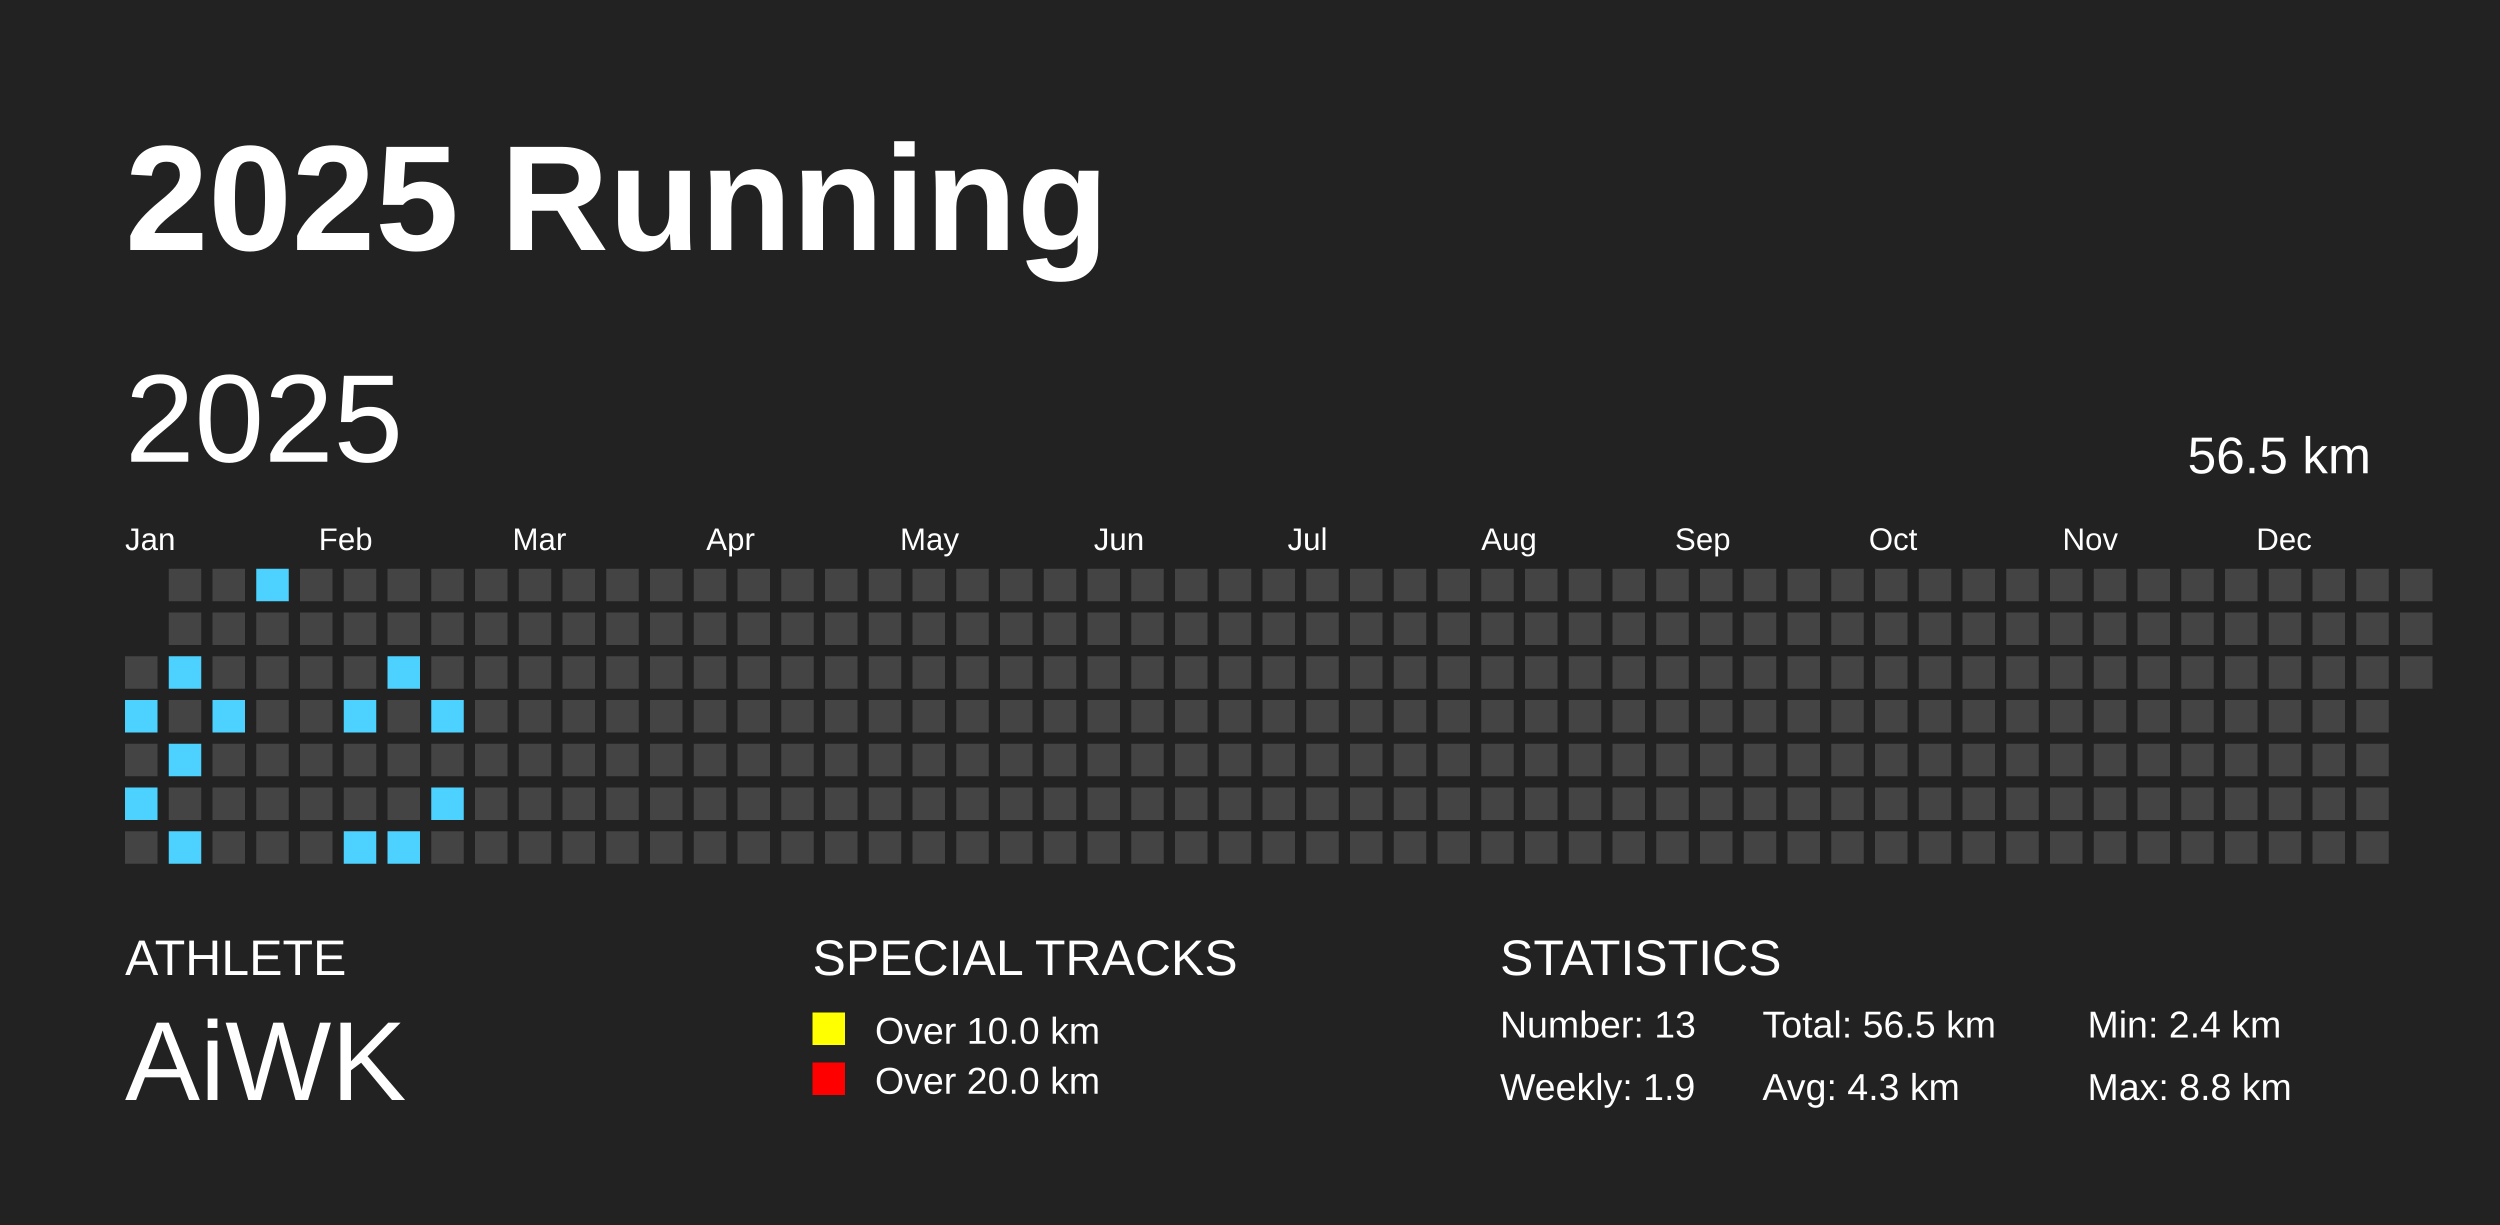
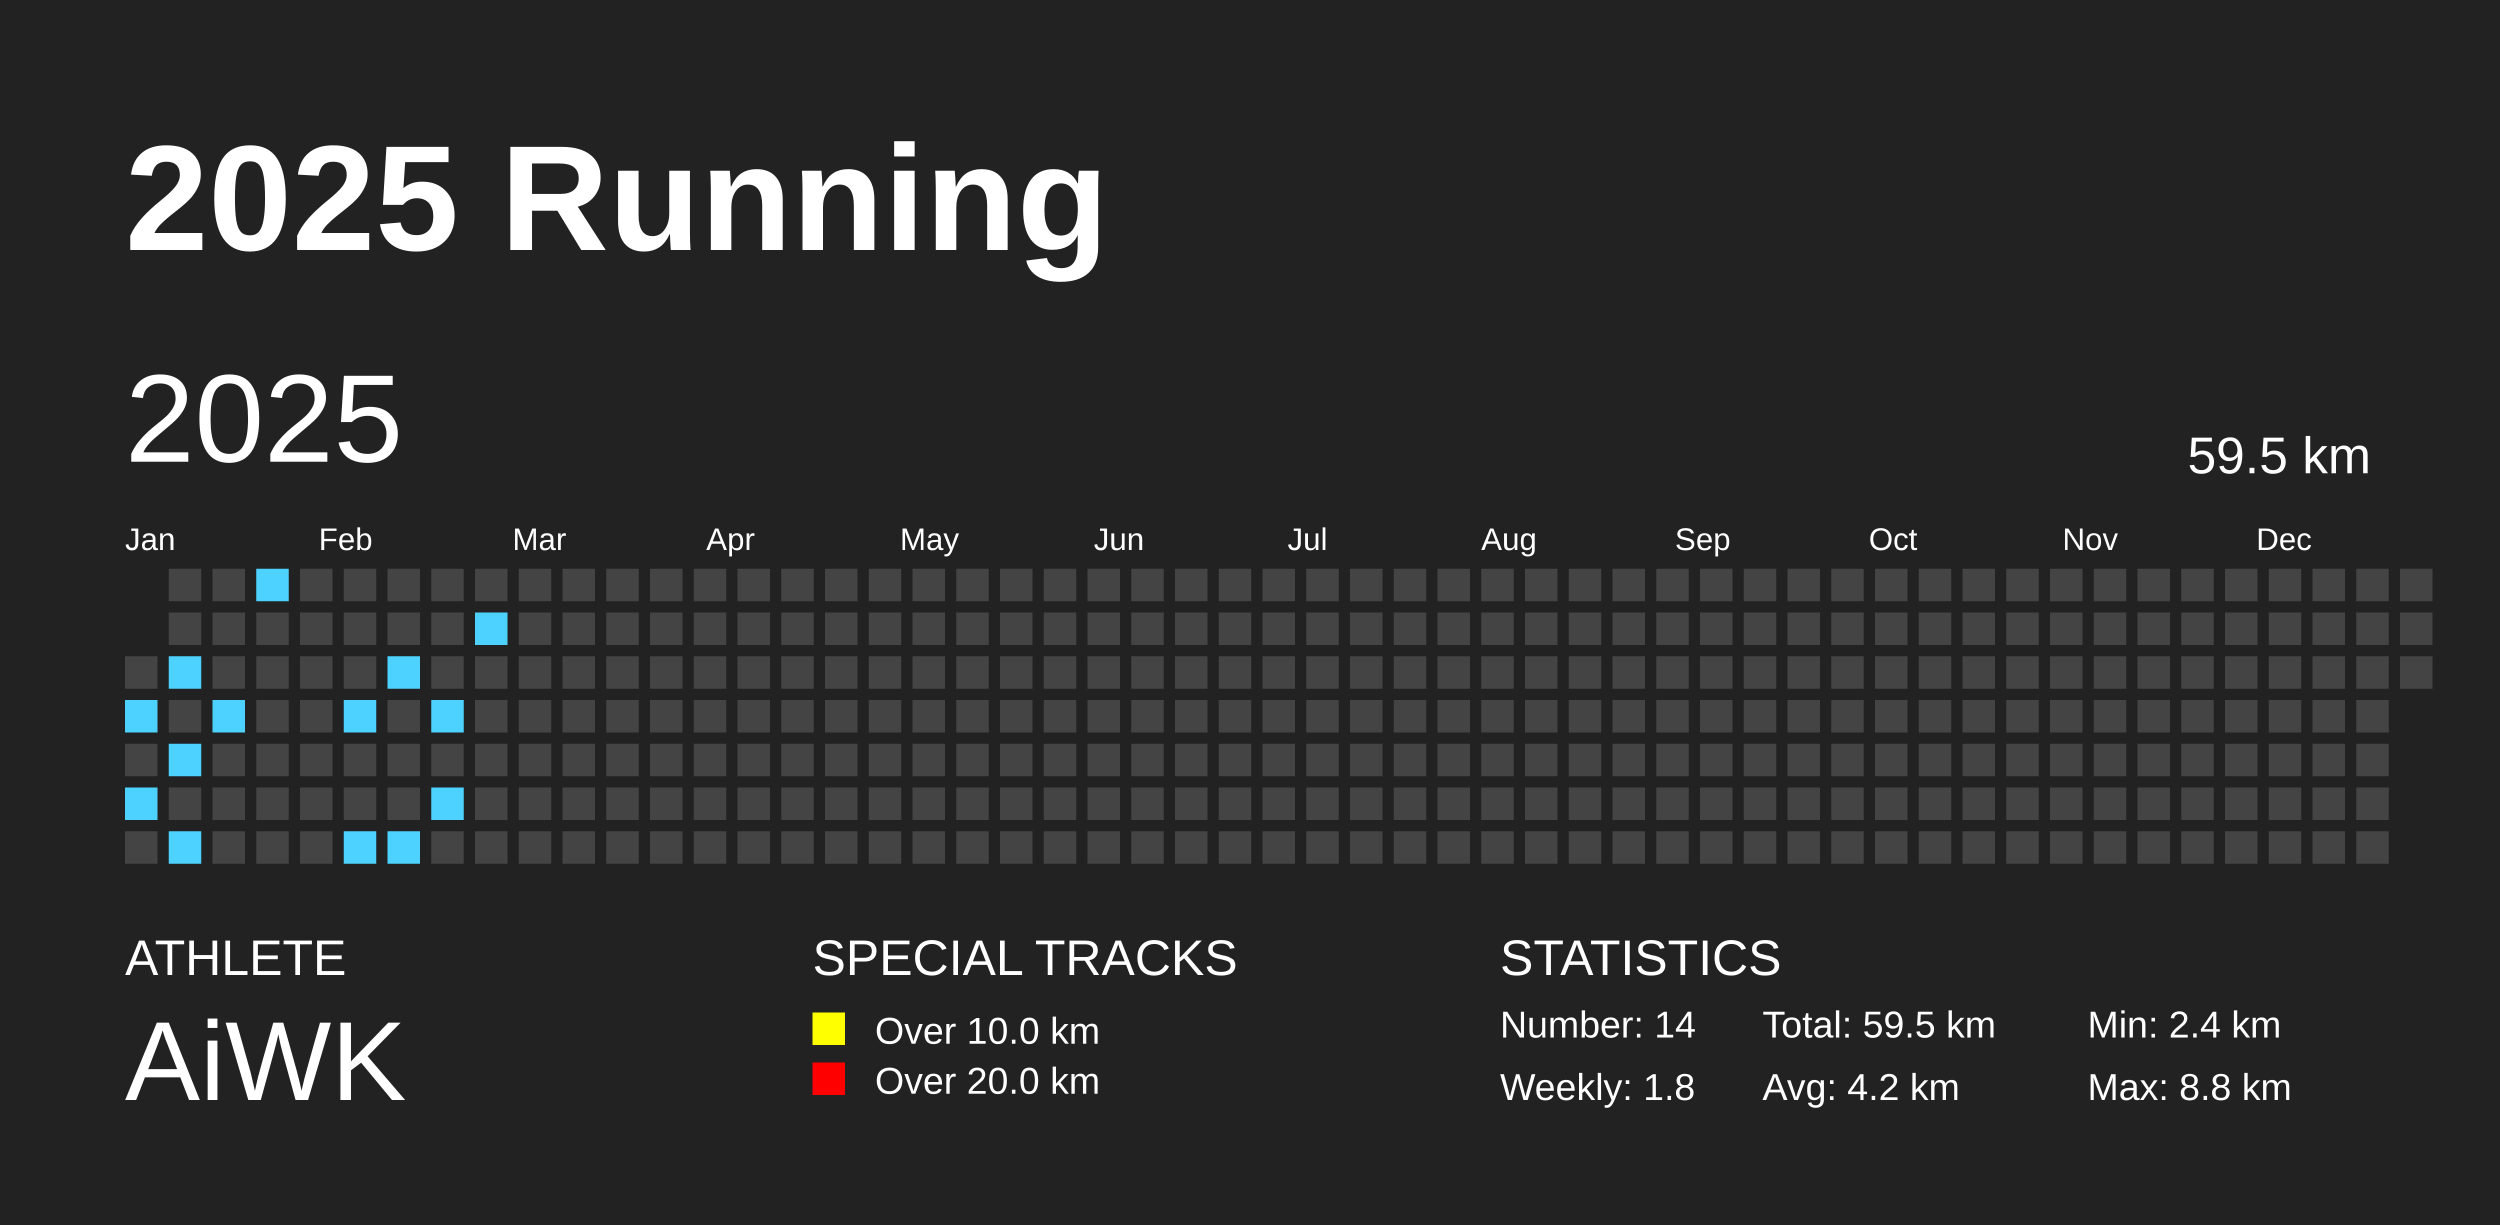
<svg xmlns="http://www.w3.org/2000/svg" baseProfile="full" height="98mm" version="1.1" viewBox="0,0,200,98" width="200mm">
  <defs />
  <rect fill="#222222" height="98" width="200" x="0" y="0" />
  <text fill="#FFFFFF" style="font-size:12px; font-family:Arial; font-weight:bold;" x="10" y="20">2025 Running</text>
  <text fill="#FFFFFF" style="font-size:4px; font-family:Arial" x="10" y="78">ATHLETE</text>
  <text fill="#FFFFFF" style="font-size:9px; font-family:Arial" x="10" y="88">AiWK</text>
  <text fill="#FFFFFF" style="font-size:4px; font-family:Arial" x="65" y="78">SPECIAL TRACKS</text>
  <rect fill="yellow" height="2.6" width="2.6" x="65" y="81" />
  <text fill="#FFFFFF" style="font-size:3px; font-family:Arial" x="70" y="83.5">Over 10.0 km</text>
  <rect fill="red" height="2.6" width="2.6" x="65" y="85" />
  <text fill="#FFFFFF" style="font-size:3px; font-family:Arial" x="70" y="87.5">Over 20.0 km</text>
  <text fill="#FFFFFF" style="font-size:4px; font-family:Arial" x="120" y="78">STATISTICS</text>
-   <text fill="#FFFFFF" style="font-size:3px; font-family:Arial" x="120" y="83">Number: 13</text>
-   <text fill="#FFFFFF" style="font-size:3px; font-family:Arial" x="120" y="88">Weekly: 1.9</text>
-   <text fill="#FFFFFF" style="font-size:3px; font-family:Arial" x="141" y="83">Total: 56.5 km</text>
-   <text fill="#FFFFFF" style="font-size:3px; font-family:Arial" x="141" y="88">Avg: 4.3 km</text>
+   <text fill="#FFFFFF" style="font-size:3px; font-family:Arial" x="120" y="83">Number: 14</text>
+   <text fill="#FFFFFF" style="font-size:3px; font-family:Arial" x="120" y="88">Weekly: 1.8</text>
+   <text fill="#FFFFFF" style="font-size:3px; font-family:Arial" x="141" y="83">Total: 59.5 km</text>
+   <text fill="#FFFFFF" style="font-size:3px; font-family:Arial" x="141" y="88">Avg: 4.2 km</text>
  <text fill="#FFFFFF" style="font-size:3px; font-family:Arial" x="167" y="83">Min: 2.4 km</text>
  <text fill="#FFFFFF" style="font-size:3px; font-family:Arial" x="167" y="88">Max: 8.8 km</text>
  <text dominant-baseline="hanging" fill="#FFFFFF" style="font-size:10.0px; font-family:Arial;" x="10" y="30">2025</text>
-   <text dominant-baseline="hanging" fill="#FFFFFF" style="font-size:4.125px; font-family:Arial;" x="175" y="35">56.5 km</text>
+   <text dominant-baseline="hanging" fill="#FFFFFF" style="font-size:4.125px; font-family:Arial;" x="175" y="35">59.5 km</text>
  <text fill="#FFFFFF" style="font-size:2.5px; font-family:Arial" x="10.0" y="44">Jan</text>
  <text fill="#FFFFFF" style="font-size:2.5px; font-family:Arial" x="25.5" y="44">Feb</text>
  <text fill="#FFFFFF" style="font-size:2.5px; font-family:Arial" x="41.0" y="44">Mar</text>
  <text fill="#FFFFFF" style="font-size:2.5px; font-family:Arial" x="56.5" y="44">Apr</text>
  <text fill="#FFFFFF" style="font-size:2.5px; font-family:Arial" x="72.0" y="44">May</text>
  <text fill="#FFFFFF" style="font-size:2.5px; font-family:Arial" x="87.5" y="44">Jun</text>
  <text fill="#FFFFFF" style="font-size:2.5px; font-family:Arial" x="103.0" y="44">Jul</text>
  <text fill="#FFFFFF" style="font-size:2.5px; font-family:Arial" x="118.5" y="44">Aug</text>
  <text fill="#FFFFFF" style="font-size:2.5px; font-family:Arial" x="134.0" y="44">Sep</text>
  <text fill="#FFFFFF" style="font-size:2.5px; font-family:Arial" x="149.5" y="44">Oct</text>
  <text fill="#FFFFFF" style="font-size:2.5px; font-family:Arial" x="165.0" y="44">Nov</text>
  <text fill="#FFFFFF" style="font-size:2.5px; font-family:Arial" x="180.5" y="44">Dec</text>
  <rect fill="#444444" height="2.6" width="2.6" x="10.0" y="52.5" />
  <rect fill="#4DD2FF" height="2.6" width="2.6" x="10.0" y="56.0" />
  <rect fill="#444444" height="2.6" width="2.6" x="10.0" y="59.5" />
  <rect fill="#4DD2FF" height="2.6" width="2.6" x="10.0" y="63.0" />
  <rect fill="#444444" height="2.6" width="2.6" x="10.0" y="66.5" />
  <rect fill="#444444" height="2.6" width="2.6" x="13.5" y="45.5" />
  <rect fill="#444444" height="2.6" width="2.6" x="13.5" y="49.0" />
  <rect fill="#4DD2FF" height="2.6" width="2.6" x="13.5" y="52.5" />
  <rect fill="#444444" height="2.6" width="2.6" x="13.5" y="56.0" />
  <rect fill="#4DD2FF" height="2.6" width="2.6" x="13.5" y="59.5" />
  <rect fill="#444444" height="2.6" width="2.6" x="13.5" y="63.0" />
  <rect fill="#4DD2FF" height="2.6" width="2.6" x="13.5" y="66.5" />
  <rect fill="#444444" height="2.6" width="2.6" x="17.0" y="45.5" />
  <rect fill="#444444" height="2.6" width="2.6" x="17.0" y="49.0" />
  <rect fill="#444444" height="2.6" width="2.6" x="17.0" y="52.5" />
  <rect fill="#4DD2FF" height="2.6" width="2.6" x="17.0" y="56.0" />
  <rect fill="#444444" height="2.6" width="2.6" x="17.0" y="59.5" />
  <rect fill="#444444" height="2.6" width="2.6" x="17.0" y="63.0" />
  <rect fill="#444444" height="2.6" width="2.6" x="17.0" y="66.5" />
  <rect fill="#4DD2FF" height="2.6" width="2.6" x="20.5" y="45.5" />
  <rect fill="#444444" height="2.6" width="2.6" x="20.5" y="49.0" />
  <rect fill="#444444" height="2.6" width="2.6" x="20.5" y="52.5" />
  <rect fill="#444444" height="2.6" width="2.6" x="20.5" y="56.0" />
  <rect fill="#444444" height="2.6" width="2.6" x="20.5" y="59.5" />
  <rect fill="#444444" height="2.6" width="2.6" x="20.5" y="63.0" />
  <rect fill="#444444" height="2.6" width="2.6" x="20.5" y="66.5" />
  <rect fill="#444444" height="2.6" width="2.6" x="24.0" y="45.5" />
  <rect fill="#444444" height="2.6" width="2.6" x="24.0" y="49.0" />
  <rect fill="#444444" height="2.6" width="2.6" x="24.0" y="52.5" />
  <rect fill="#444444" height="2.6" width="2.6" x="24.0" y="56.0" />
  <rect fill="#444444" height="2.6" width="2.6" x="24.0" y="59.5" />
  <rect fill="#444444" height="2.6" width="2.6" x="24.0" y="63.0" />
  <rect fill="#444444" height="2.6" width="2.6" x="24.0" y="66.5" />
  <rect fill="#444444" height="2.6" width="2.6" x="27.5" y="45.5" />
  <rect fill="#444444" height="2.6" width="2.6" x="27.5" y="49.0" />
  <rect fill="#444444" height="2.6" width="2.6" x="27.5" y="52.5" />
  <rect fill="#4DD2FF" height="2.6" width="2.6" x="27.5" y="56.0" />
  <rect fill="#444444" height="2.6" width="2.6" x="27.5" y="59.5" />
  <rect fill="#444444" height="2.6" width="2.6" x="27.5" y="63.0" />
  <rect fill="#4DD2FF" height="2.6" width="2.6" x="27.5" y="66.5" />
  <rect fill="#444444" height="2.6" width="2.6" x="31.0" y="45.5" />
  <rect fill="#444444" height="2.6" width="2.6" x="31.0" y="49.0" />
  <rect fill="#4DD2FF" height="2.6" width="2.6" x="31.0" y="52.5" />
  <rect fill="#444444" height="2.6" width="2.6" x="31.0" y="56.0" />
  <rect fill="#444444" height="2.6" width="2.6" x="31.0" y="59.5" />
  <rect fill="#444444" height="2.6" width="2.6" x="31.0" y="63.0" />
  <rect fill="#4DD2FF" height="2.6" width="2.6" x="31.0" y="66.5" />
  <rect fill="#444444" height="2.6" width="2.6" x="34.5" y="45.5" />
  <rect fill="#444444" height="2.6" width="2.6" x="34.5" y="49.0" />
  <rect fill="#444444" height="2.6" width="2.6" x="34.5" y="52.5" />
  <rect fill="#4DD2FF" height="2.6" width="2.6" x="34.5" y="56.0" />
  <rect fill="#444444" height="2.6" width="2.6" x="34.5" y="59.5" />
  <rect fill="#4DD2FF" height="2.6" width="2.6" x="34.5" y="63.0" />
  <rect fill="#444444" height="2.6" width="2.6" x="34.5" y="66.5" />
  <rect fill="#444444" height="2.6" width="2.6" x="38.0" y="45.5" />
-   <rect fill="#444444" height="2.6" width="2.6" x="38.0" y="49.0" />
+   <rect fill="#4DD2FF" height="2.6" width="2.6" x="38.0" y="49.0" />
  <rect fill="#444444" height="2.6" width="2.6" x="38.0" y="52.5" />
  <rect fill="#444444" height="2.6" width="2.6" x="38.0" y="56.0" />
  <rect fill="#444444" height="2.6" width="2.6" x="38.0" y="59.5" />
  <rect fill="#444444" height="2.6" width="2.6" x="38.0" y="63.0" />
  <rect fill="#444444" height="2.6" width="2.6" x="38.0" y="66.5" />
  <rect fill="#444444" height="2.6" width="2.6" x="41.5" y="45.5" />
  <rect fill="#444444" height="2.6" width="2.6" x="41.5" y="49.0" />
  <rect fill="#444444" height="2.6" width="2.6" x="41.5" y="52.5" />
  <rect fill="#444444" height="2.6" width="2.6" x="41.5" y="56.0" />
  <rect fill="#444444" height="2.6" width="2.6" x="41.5" y="59.5" />
  <rect fill="#444444" height="2.6" width="2.6" x="41.5" y="63.0" />
  <rect fill="#444444" height="2.6" width="2.6" x="41.5" y="66.5" />
  <rect fill="#444444" height="2.6" width="2.6" x="45.0" y="45.5" />
  <rect fill="#444444" height="2.6" width="2.6" x="45.0" y="49.0" />
  <rect fill="#444444" height="2.6" width="2.6" x="45.0" y="52.5" />
  <rect fill="#444444" height="2.6" width="2.6" x="45.0" y="56.0" />
  <rect fill="#444444" height="2.6" width="2.6" x="45.0" y="59.5" />
  <rect fill="#444444" height="2.6" width="2.6" x="45.0" y="63.0" />
  <rect fill="#444444" height="2.6" width="2.6" x="45.0" y="66.5" />
  <rect fill="#444444" height="2.6" width="2.6" x="48.5" y="45.5" />
  <rect fill="#444444" height="2.6" width="2.6" x="48.5" y="49.0" />
  <rect fill="#444444" height="2.6" width="2.6" x="48.5" y="52.5" />
  <rect fill="#444444" height="2.6" width="2.6" x="48.5" y="56.0" />
  <rect fill="#444444" height="2.6" width="2.6" x="48.5" y="59.5" />
  <rect fill="#444444" height="2.6" width="2.6" x="48.5" y="63.0" />
  <rect fill="#444444" height="2.6" width="2.6" x="48.5" y="66.5" />
  <rect fill="#444444" height="2.6" width="2.6" x="52.0" y="45.5" />
  <rect fill="#444444" height="2.6" width="2.6" x="52.0" y="49.0" />
  <rect fill="#444444" height="2.6" width="2.6" x="52.0" y="52.5" />
  <rect fill="#444444" height="2.6" width="2.6" x="52.0" y="56.0" />
  <rect fill="#444444" height="2.6" width="2.6" x="52.0" y="59.5" />
  <rect fill="#444444" height="2.6" width="2.6" x="52.0" y="63.0" />
  <rect fill="#444444" height="2.6" width="2.6" x="52.0" y="66.5" />
  <rect fill="#444444" height="2.6" width="2.6" x="55.5" y="45.5" />
  <rect fill="#444444" height="2.6" width="2.6" x="55.5" y="49.0" />
  <rect fill="#444444" height="2.6" width="2.6" x="55.5" y="52.5" />
  <rect fill="#444444" height="2.6" width="2.6" x="55.5" y="56.0" />
  <rect fill="#444444" height="2.6" width="2.6" x="55.5" y="59.5" />
  <rect fill="#444444" height="2.6" width="2.6" x="55.5" y="63.0" />
  <rect fill="#444444" height="2.6" width="2.6" x="55.5" y="66.5" />
  <rect fill="#444444" height="2.6" width="2.6" x="59.0" y="45.5" />
  <rect fill="#444444" height="2.6" width="2.6" x="59.0" y="49.0" />
  <rect fill="#444444" height="2.6" width="2.6" x="59.0" y="52.5" />
  <rect fill="#444444" height="2.6" width="2.6" x="59.0" y="56.0" />
  <rect fill="#444444" height="2.6" width="2.6" x="59.0" y="59.5" />
  <rect fill="#444444" height="2.6" width="2.6" x="59.0" y="63.0" />
  <rect fill="#444444" height="2.6" width="2.6" x="59.0" y="66.5" />
  <rect fill="#444444" height="2.6" width="2.6" x="62.5" y="45.5" />
  <rect fill="#444444" height="2.6" width="2.6" x="62.5" y="49.0" />
  <rect fill="#444444" height="2.6" width="2.6" x="62.5" y="52.5" />
  <rect fill="#444444" height="2.6" width="2.6" x="62.5" y="56.0" />
  <rect fill="#444444" height="2.6" width="2.6" x="62.5" y="59.5" />
  <rect fill="#444444" height="2.6" width="2.6" x="62.5" y="63.0" />
  <rect fill="#444444" height="2.6" width="2.6" x="62.5" y="66.5" />
  <rect fill="#444444" height="2.6" width="2.6" x="66.0" y="45.5" />
  <rect fill="#444444" height="2.6" width="2.6" x="66.0" y="49.0" />
  <rect fill="#444444" height="2.6" width="2.6" x="66.0" y="52.5" />
  <rect fill="#444444" height="2.6" width="2.6" x="66.0" y="56.0" />
  <rect fill="#444444" height="2.6" width="2.6" x="66.0" y="59.5" />
  <rect fill="#444444" height="2.6" width="2.6" x="66.0" y="63.0" />
  <rect fill="#444444" height="2.6" width="2.6" x="66.0" y="66.5" />
  <rect fill="#444444" height="2.6" width="2.6" x="69.5" y="45.5" />
  <rect fill="#444444" height="2.6" width="2.6" x="69.5" y="49.0" />
  <rect fill="#444444" height="2.6" width="2.6" x="69.5" y="52.5" />
  <rect fill="#444444" height="2.6" width="2.6" x="69.5" y="56.0" />
  <rect fill="#444444" height="2.6" width="2.6" x="69.5" y="59.5" />
  <rect fill="#444444" height="2.6" width="2.6" x="69.5" y="63.0" />
  <rect fill="#444444" height="2.6" width="2.6" x="69.5" y="66.5" />
  <rect fill="#444444" height="2.6" width="2.6" x="73.0" y="45.5" />
  <rect fill="#444444" height="2.6" width="2.6" x="73.0" y="49.0" />
  <rect fill="#444444" height="2.6" width="2.6" x="73.0" y="52.5" />
  <rect fill="#444444" height="2.6" width="2.6" x="73.0" y="56.0" />
  <rect fill="#444444" height="2.6" width="2.6" x="73.0" y="59.5" />
  <rect fill="#444444" height="2.6" width="2.6" x="73.0" y="63.0" />
  <rect fill="#444444" height="2.6" width="2.6" x="73.0" y="66.5" />
  <rect fill="#444444" height="2.6" width="2.6" x="76.5" y="45.5" />
  <rect fill="#444444" height="2.6" width="2.6" x="76.5" y="49.0" />
  <rect fill="#444444" height="2.6" width="2.6" x="76.5" y="52.5" />
  <rect fill="#444444" height="2.6" width="2.6" x="76.5" y="56.0" />
  <rect fill="#444444" height="2.6" width="2.6" x="76.5" y="59.5" />
  <rect fill="#444444" height="2.6" width="2.6" x="76.5" y="63.0" />
  <rect fill="#444444" height="2.6" width="2.6" x="76.5" y="66.5" />
  <rect fill="#444444" height="2.6" width="2.6" x="80.0" y="45.5" />
  <rect fill="#444444" height="2.6" width="2.6" x="80.0" y="49.0" />
  <rect fill="#444444" height="2.6" width="2.6" x="80.0" y="52.5" />
  <rect fill="#444444" height="2.6" width="2.6" x="80.0" y="56.0" />
  <rect fill="#444444" height="2.6" width="2.6" x="80.0" y="59.5" />
  <rect fill="#444444" height="2.6" width="2.6" x="80.0" y="63.0" />
  <rect fill="#444444" height="2.6" width="2.6" x="80.0" y="66.5" />
  <rect fill="#444444" height="2.6" width="2.6" x="83.5" y="45.5" />
  <rect fill="#444444" height="2.6" width="2.6" x="83.5" y="49.0" />
  <rect fill="#444444" height="2.6" width="2.6" x="83.5" y="52.5" />
  <rect fill="#444444" height="2.6" width="2.6" x="83.5" y="56.0" />
  <rect fill="#444444" height="2.6" width="2.6" x="83.5" y="59.5" />
  <rect fill="#444444" height="2.6" width="2.6" x="83.5" y="63.0" />
  <rect fill="#444444" height="2.6" width="2.6" x="83.5" y="66.5" />
  <rect fill="#444444" height="2.6" width="2.6" x="87.0" y="45.5" />
  <rect fill="#444444" height="2.6" width="2.6" x="87.0" y="49.0" />
  <rect fill="#444444" height="2.6" width="2.6" x="87.0" y="52.5" />
  <rect fill="#444444" height="2.6" width="2.6" x="87.0" y="56.0" />
  <rect fill="#444444" height="2.6" width="2.6" x="87.0" y="59.5" />
  <rect fill="#444444" height="2.6" width="2.6" x="87.0" y="63.0" />
  <rect fill="#444444" height="2.6" width="2.6" x="87.0" y="66.5" />
  <rect fill="#444444" height="2.6" width="2.6" x="90.5" y="45.5" />
  <rect fill="#444444" height="2.6" width="2.6" x="90.5" y="49.0" />
  <rect fill="#444444" height="2.6" width="2.6" x="90.5" y="52.5" />
  <rect fill="#444444" height="2.6" width="2.6" x="90.5" y="56.0" />
  <rect fill="#444444" height="2.6" width="2.6" x="90.5" y="59.5" />
  <rect fill="#444444" height="2.6" width="2.6" x="90.5" y="63.0" />
  <rect fill="#444444" height="2.6" width="2.6" x="90.5" y="66.5" />
  <rect fill="#444444" height="2.6" width="2.6" x="94.0" y="45.5" />
  <rect fill="#444444" height="2.6" width="2.6" x="94.0" y="49.0" />
  <rect fill="#444444" height="2.6" width="2.6" x="94.0" y="52.5" />
  <rect fill="#444444" height="2.6" width="2.6" x="94.0" y="56.0" />
  <rect fill="#444444" height="2.6" width="2.6" x="94.0" y="59.5" />
  <rect fill="#444444" height="2.6" width="2.6" x="94.0" y="63.0" />
  <rect fill="#444444" height="2.6" width="2.6" x="94.0" y="66.5" />
  <rect fill="#444444" height="2.6" width="2.6" x="97.5" y="45.5" />
  <rect fill="#444444" height="2.6" width="2.6" x="97.5" y="49.0" />
  <rect fill="#444444" height="2.6" width="2.6" x="97.5" y="52.5" />
  <rect fill="#444444" height="2.6" width="2.6" x="97.5" y="56.0" />
  <rect fill="#444444" height="2.6" width="2.6" x="97.5" y="59.5" />
  <rect fill="#444444" height="2.6" width="2.6" x="97.5" y="63.0" />
  <rect fill="#444444" height="2.6" width="2.6" x="97.5" y="66.5" />
  <rect fill="#444444" height="2.6" width="2.6" x="101.0" y="45.5" />
  <rect fill="#444444" height="2.6" width="2.6" x="101.0" y="49.0" />
  <rect fill="#444444" height="2.6" width="2.6" x="101.0" y="52.5" />
  <rect fill="#444444" height="2.6" width="2.6" x="101.0" y="56.0" />
  <rect fill="#444444" height="2.6" width="2.6" x="101.0" y="59.5" />
  <rect fill="#444444" height="2.6" width="2.6" x="101.0" y="63.0" />
  <rect fill="#444444" height="2.6" width="2.6" x="101.0" y="66.5" />
  <rect fill="#444444" height="2.6" width="2.6" x="104.5" y="45.5" />
  <rect fill="#444444" height="2.6" width="2.6" x="104.5" y="49.0" />
  <rect fill="#444444" height="2.6" width="2.6" x="104.5" y="52.5" />
  <rect fill="#444444" height="2.6" width="2.6" x="104.5" y="56.0" />
  <rect fill="#444444" height="2.6" width="2.6" x="104.5" y="59.5" />
  <rect fill="#444444" height="2.6" width="2.6" x="104.5" y="63.0" />
  <rect fill="#444444" height="2.6" width="2.6" x="104.5" y="66.5" />
  <rect fill="#444444" height="2.6" width="2.6" x="108.0" y="45.5" />
  <rect fill="#444444" height="2.6" width="2.6" x="108.0" y="49.0" />
  <rect fill="#444444" height="2.6" width="2.6" x="108.0" y="52.5" />
  <rect fill="#444444" height="2.6" width="2.6" x="108.0" y="56.0" />
  <rect fill="#444444" height="2.6" width="2.6" x="108.0" y="59.5" />
  <rect fill="#444444" height="2.6" width="2.6" x="108.0" y="63.0" />
  <rect fill="#444444" height="2.6" width="2.6" x="108.0" y="66.5" />
  <rect fill="#444444" height="2.6" width="2.6" x="111.5" y="45.5" />
  <rect fill="#444444" height="2.6" width="2.6" x="111.5" y="49.0" />
  <rect fill="#444444" height="2.6" width="2.6" x="111.5" y="52.5" />
  <rect fill="#444444" height="2.6" width="2.6" x="111.5" y="56.0" />
  <rect fill="#444444" height="2.6" width="2.6" x="111.5" y="59.5" />
  <rect fill="#444444" height="2.6" width="2.6" x="111.5" y="63.0" />
  <rect fill="#444444" height="2.6" width="2.6" x="111.5" y="66.5" />
  <rect fill="#444444" height="2.6" width="2.6" x="115.0" y="45.5" />
  <rect fill="#444444" height="2.6" width="2.6" x="115.0" y="49.0" />
  <rect fill="#444444" height="2.6" width="2.6" x="115.0" y="52.5" />
  <rect fill="#444444" height="2.6" width="2.6" x="115.0" y="56.0" />
  <rect fill="#444444" height="2.6" width="2.6" x="115.0" y="59.5" />
  <rect fill="#444444" height="2.6" width="2.6" x="115.0" y="63.0" />
  <rect fill="#444444" height="2.6" width="2.6" x="115.0" y="66.5" />
  <rect fill="#444444" height="2.6" width="2.6" x="118.5" y="45.5" />
  <rect fill="#444444" height="2.6" width="2.6" x="118.5" y="49.0" />
  <rect fill="#444444" height="2.6" width="2.6" x="118.5" y="52.5" />
  <rect fill="#444444" height="2.6" width="2.6" x="118.5" y="56.0" />
  <rect fill="#444444" height="2.6" width="2.6" x="118.5" y="59.5" />
  <rect fill="#444444" height="2.6" width="2.6" x="118.5" y="63.0" />
  <rect fill="#444444" height="2.6" width="2.6" x="118.5" y="66.5" />
  <rect fill="#444444" height="2.6" width="2.6" x="122.0" y="45.5" />
  <rect fill="#444444" height="2.6" width="2.6" x="122.0" y="49.0" />
  <rect fill="#444444" height="2.6" width="2.6" x="122.0" y="52.5" />
  <rect fill="#444444" height="2.6" width="2.6" x="122.0" y="56.0" />
  <rect fill="#444444" height="2.6" width="2.6" x="122.0" y="59.5" />
  <rect fill="#444444" height="2.6" width="2.6" x="122.0" y="63.0" />
  <rect fill="#444444" height="2.6" width="2.6" x="122.0" y="66.5" />
  <rect fill="#444444" height="2.6" width="2.6" x="125.5" y="45.5" />
  <rect fill="#444444" height="2.6" width="2.6" x="125.5" y="49.0" />
  <rect fill="#444444" height="2.6" width="2.6" x="125.5" y="52.5" />
  <rect fill="#444444" height="2.6" width="2.6" x="125.5" y="56.0" />
  <rect fill="#444444" height="2.6" width="2.6" x="125.5" y="59.5" />
  <rect fill="#444444" height="2.6" width="2.6" x="125.5" y="63.0" />
  <rect fill="#444444" height="2.6" width="2.6" x="125.5" y="66.5" />
  <rect fill="#444444" height="2.6" width="2.6" x="129.0" y="45.5" />
  <rect fill="#444444" height="2.6" width="2.6" x="129.0" y="49.0" />
  <rect fill="#444444" height="2.6" width="2.6" x="129.0" y="52.5" />
  <rect fill="#444444" height="2.6" width="2.6" x="129.0" y="56.0" />
  <rect fill="#444444" height="2.6" width="2.6" x="129.0" y="59.5" />
  <rect fill="#444444" height="2.6" width="2.6" x="129.0" y="63.0" />
  <rect fill="#444444" height="2.6" width="2.6" x="129.0" y="66.5" />
  <rect fill="#444444" height="2.6" width="2.6" x="132.5" y="45.5" />
  <rect fill="#444444" height="2.6" width="2.6" x="132.5" y="49.0" />
  <rect fill="#444444" height="2.6" width="2.6" x="132.5" y="52.5" />
  <rect fill="#444444" height="2.6" width="2.6" x="132.5" y="56.0" />
  <rect fill="#444444" height="2.6" width="2.6" x="132.5" y="59.5" />
  <rect fill="#444444" height="2.6" width="2.6" x="132.5" y="63.0" />
  <rect fill="#444444" height="2.6" width="2.6" x="132.5" y="66.5" />
  <rect fill="#444444" height="2.6" width="2.6" x="136.0" y="45.5" />
  <rect fill="#444444" height="2.6" width="2.6" x="136.0" y="49.0" />
  <rect fill="#444444" height="2.6" width="2.6" x="136.0" y="52.5" />
  <rect fill="#444444" height="2.6" width="2.6" x="136.0" y="56.0" />
  <rect fill="#444444" height="2.6" width="2.6" x="136.0" y="59.5" />
  <rect fill="#444444" height="2.6" width="2.6" x="136.0" y="63.0" />
  <rect fill="#444444" height="2.6" width="2.6" x="136.0" y="66.5" />
  <rect fill="#444444" height="2.6" width="2.6" x="139.5" y="45.5" />
  <rect fill="#444444" height="2.6" width="2.6" x="139.5" y="49.0" />
  <rect fill="#444444" height="2.6" width="2.6" x="139.5" y="52.5" />
  <rect fill="#444444" height="2.6" width="2.6" x="139.5" y="56.0" />
  <rect fill="#444444" height="2.6" width="2.6" x="139.5" y="59.5" />
  <rect fill="#444444" height="2.6" width="2.6" x="139.5" y="63.0" />
  <rect fill="#444444" height="2.6" width="2.6" x="139.5" y="66.5" />
  <rect fill="#444444" height="2.6" width="2.6" x="143.0" y="45.5" />
  <rect fill="#444444" height="2.6" width="2.6" x="143.0" y="49.0" />
  <rect fill="#444444" height="2.6" width="2.6" x="143.0" y="52.5" />
  <rect fill="#444444" height="2.6" width="2.6" x="143.0" y="56.0" />
  <rect fill="#444444" height="2.6" width="2.6" x="143.0" y="59.5" />
  <rect fill="#444444" height="2.6" width="2.6" x="143.0" y="63.0" />
  <rect fill="#444444" height="2.6" width="2.6" x="143.0" y="66.5" />
  <rect fill="#444444" height="2.6" width="2.6" x="146.5" y="45.5" />
  <rect fill="#444444" height="2.6" width="2.6" x="146.5" y="49.0" />
  <rect fill="#444444" height="2.6" width="2.6" x="146.5" y="52.5" />
  <rect fill="#444444" height="2.6" width="2.6" x="146.5" y="56.0" />
  <rect fill="#444444" height="2.6" width="2.6" x="146.5" y="59.5" />
  <rect fill="#444444" height="2.6" width="2.6" x="146.5" y="63.0" />
  <rect fill="#444444" height="2.6" width="2.6" x="146.5" y="66.5" />
  <rect fill="#444444" height="2.6" width="2.6" x="150.0" y="45.5" />
  <rect fill="#444444" height="2.6" width="2.6" x="150.0" y="49.0" />
  <rect fill="#444444" height="2.6" width="2.6" x="150.0" y="52.5" />
  <rect fill="#444444" height="2.6" width="2.6" x="150.0" y="56.0" />
  <rect fill="#444444" height="2.6" width="2.6" x="150.0" y="59.5" />
  <rect fill="#444444" height="2.6" width="2.6" x="150.0" y="63.0" />
  <rect fill="#444444" height="2.6" width="2.6" x="150.0" y="66.5" />
  <rect fill="#444444" height="2.6" width="2.6" x="153.5" y="45.5" />
  <rect fill="#444444" height="2.6" width="2.6" x="153.5" y="49.0" />
  <rect fill="#444444" height="2.6" width="2.6" x="153.5" y="52.5" />
  <rect fill="#444444" height="2.6" width="2.6" x="153.5" y="56.0" />
  <rect fill="#444444" height="2.6" width="2.6" x="153.5" y="59.5" />
  <rect fill="#444444" height="2.6" width="2.6" x="153.5" y="63.0" />
  <rect fill="#444444" height="2.6" width="2.6" x="153.5" y="66.5" />
  <rect fill="#444444" height="2.6" width="2.6" x="157.0" y="45.5" />
  <rect fill="#444444" height="2.6" width="2.6" x="157.0" y="49.0" />
  <rect fill="#444444" height="2.6" width="2.6" x="157.0" y="52.5" />
  <rect fill="#444444" height="2.6" width="2.6" x="157.0" y="56.0" />
  <rect fill="#444444" height="2.6" width="2.6" x="157.0" y="59.5" />
  <rect fill="#444444" height="2.6" width="2.6" x="157.0" y="63.0" />
  <rect fill="#444444" height="2.6" width="2.6" x="157.0" y="66.5" />
  <rect fill="#444444" height="2.6" width="2.6" x="160.5" y="45.5" />
  <rect fill="#444444" height="2.6" width="2.6" x="160.5" y="49.0" />
  <rect fill="#444444" height="2.6" width="2.6" x="160.5" y="52.5" />
  <rect fill="#444444" height="2.6" width="2.6" x="160.5" y="56.0" />
  <rect fill="#444444" height="2.6" width="2.6" x="160.5" y="59.5" />
  <rect fill="#444444" height="2.6" width="2.6" x="160.5" y="63.0" />
  <rect fill="#444444" height="2.6" width="2.6" x="160.5" y="66.5" />
  <rect fill="#444444" height="2.6" width="2.6" x="164.0" y="45.5" />
  <rect fill="#444444" height="2.6" width="2.6" x="164.0" y="49.0" />
  <rect fill="#444444" height="2.6" width="2.6" x="164.0" y="52.5" />
  <rect fill="#444444" height="2.6" width="2.6" x="164.0" y="56.0" />
  <rect fill="#444444" height="2.6" width="2.6" x="164.0" y="59.5" />
  <rect fill="#444444" height="2.6" width="2.6" x="164.0" y="63.0" />
  <rect fill="#444444" height="2.6" width="2.6" x="164.0" y="66.5" />
  <rect fill="#444444" height="2.6" width="2.6" x="167.5" y="45.5" />
  <rect fill="#444444" height="2.6" width="2.6" x="167.5" y="49.0" />
  <rect fill="#444444" height="2.6" width="2.6" x="167.5" y="52.5" />
  <rect fill="#444444" height="2.6" width="2.6" x="167.5" y="56.0" />
  <rect fill="#444444" height="2.6" width="2.6" x="167.5" y="59.5" />
  <rect fill="#444444" height="2.6" width="2.6" x="167.5" y="63.0" />
  <rect fill="#444444" height="2.6" width="2.6" x="167.5" y="66.5" />
  <rect fill="#444444" height="2.6" width="2.6" x="171.0" y="45.5" />
  <rect fill="#444444" height="2.6" width="2.6" x="171.0" y="49.0" />
  <rect fill="#444444" height="2.6" width="2.6" x="171.0" y="52.5" />
  <rect fill="#444444" height="2.6" width="2.6" x="171.0" y="56.0" />
  <rect fill="#444444" height="2.6" width="2.6" x="171.0" y="59.5" />
  <rect fill="#444444" height="2.6" width="2.6" x="171.0" y="63.0" />
  <rect fill="#444444" height="2.6" width="2.6" x="171.0" y="66.5" />
  <rect fill="#444444" height="2.6" width="2.6" x="174.5" y="45.5" />
  <rect fill="#444444" height="2.6" width="2.6" x="174.5" y="49.0" />
  <rect fill="#444444" height="2.6" width="2.6" x="174.5" y="52.5" />
  <rect fill="#444444" height="2.6" width="2.6" x="174.5" y="56.0" />
  <rect fill="#444444" height="2.6" width="2.6" x="174.5" y="59.5" />
  <rect fill="#444444" height="2.6" width="2.6" x="174.5" y="63.0" />
  <rect fill="#444444" height="2.6" width="2.6" x="174.5" y="66.5" />
  <rect fill="#444444" height="2.6" width="2.6" x="178.0" y="45.5" />
  <rect fill="#444444" height="2.6" width="2.6" x="178.0" y="49.0" />
  <rect fill="#444444" height="2.6" width="2.6" x="178.0" y="52.5" />
  <rect fill="#444444" height="2.6" width="2.6" x="178.0" y="56.0" />
  <rect fill="#444444" height="2.6" width="2.6" x="178.0" y="59.5" />
  <rect fill="#444444" height="2.6" width="2.6" x="178.0" y="63.0" />
  <rect fill="#444444" height="2.6" width="2.6" x="178.0" y="66.5" />
  <rect fill="#444444" height="2.6" width="2.6" x="181.5" y="45.5" />
  <rect fill="#444444" height="2.6" width="2.6" x="181.5" y="49.0" />
  <rect fill="#444444" height="2.6" width="2.6" x="181.5" y="52.5" />
  <rect fill="#444444" height="2.6" width="2.6" x="181.5" y="56.0" />
  <rect fill="#444444" height="2.6" width="2.6" x="181.5" y="59.5" />
  <rect fill="#444444" height="2.6" width="2.6" x="181.5" y="63.0" />
  <rect fill="#444444" height="2.6" width="2.6" x="181.5" y="66.5" />
  <rect fill="#444444" height="2.6" width="2.6" x="185.0" y="45.5" />
  <rect fill="#444444" height="2.6" width="2.6" x="185.0" y="49.0" />
  <rect fill="#444444" height="2.6" width="2.6" x="185.0" y="52.5" />
  <rect fill="#444444" height="2.6" width="2.6" x="185.0" y="56.0" />
  <rect fill="#444444" height="2.6" width="2.6" x="185.0" y="59.5" />
  <rect fill="#444444" height="2.6" width="2.6" x="185.0" y="63.0" />
  <rect fill="#444444" height="2.6" width="2.6" x="185.0" y="66.5" />
  <rect fill="#444444" height="2.6" width="2.6" x="188.5" y="45.5" />
  <rect fill="#444444" height="2.6" width="2.6" x="188.5" y="49.0" />
  <rect fill="#444444" height="2.6" width="2.6" x="188.5" y="52.5" />
  <rect fill="#444444" height="2.6" width="2.6" x="188.5" y="56.0" />
  <rect fill="#444444" height="2.6" width="2.6" x="188.5" y="59.5" />
  <rect fill="#444444" height="2.6" width="2.6" x="188.5" y="63.0" />
  <rect fill="#444444" height="2.6" width="2.6" x="188.5" y="66.5" />
  <rect fill="#444444" height="2.6" width="2.6" x="192.0" y="45.5" />
  <rect fill="#444444" height="2.6" width="2.6" x="192.0" y="49.0" />
  <rect fill="#444444" height="2.6" width="2.6" x="192.0" y="52.5" />
</svg>
